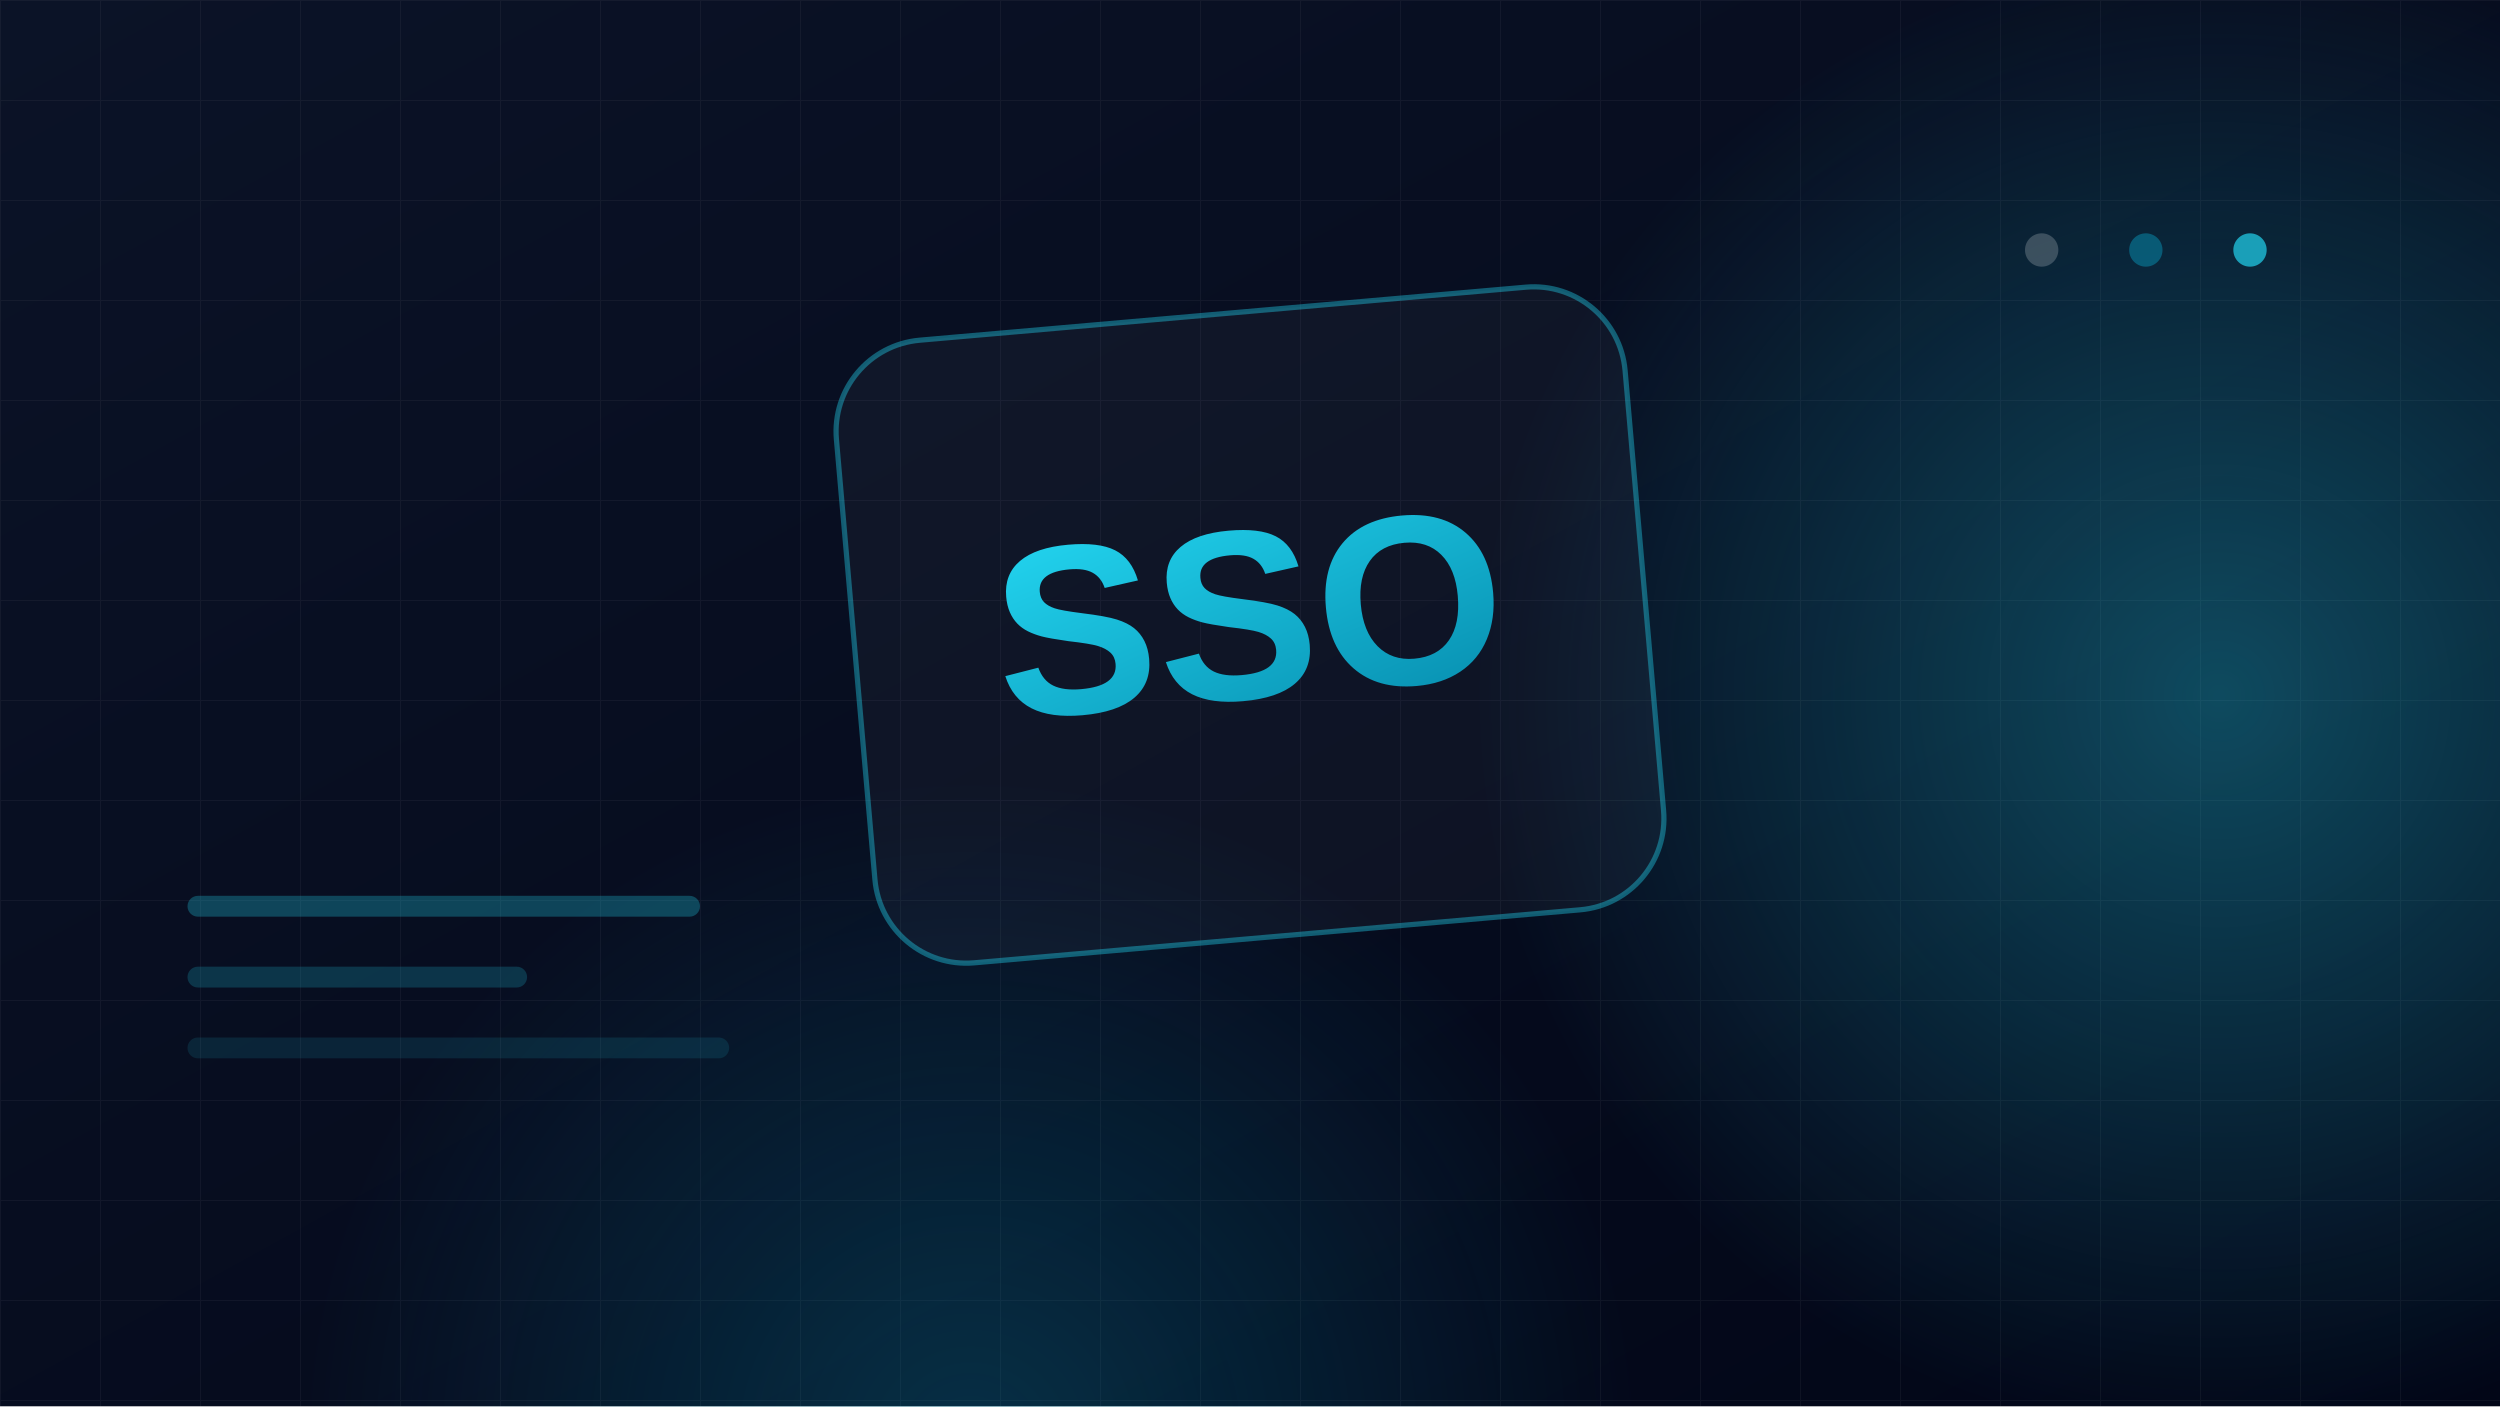
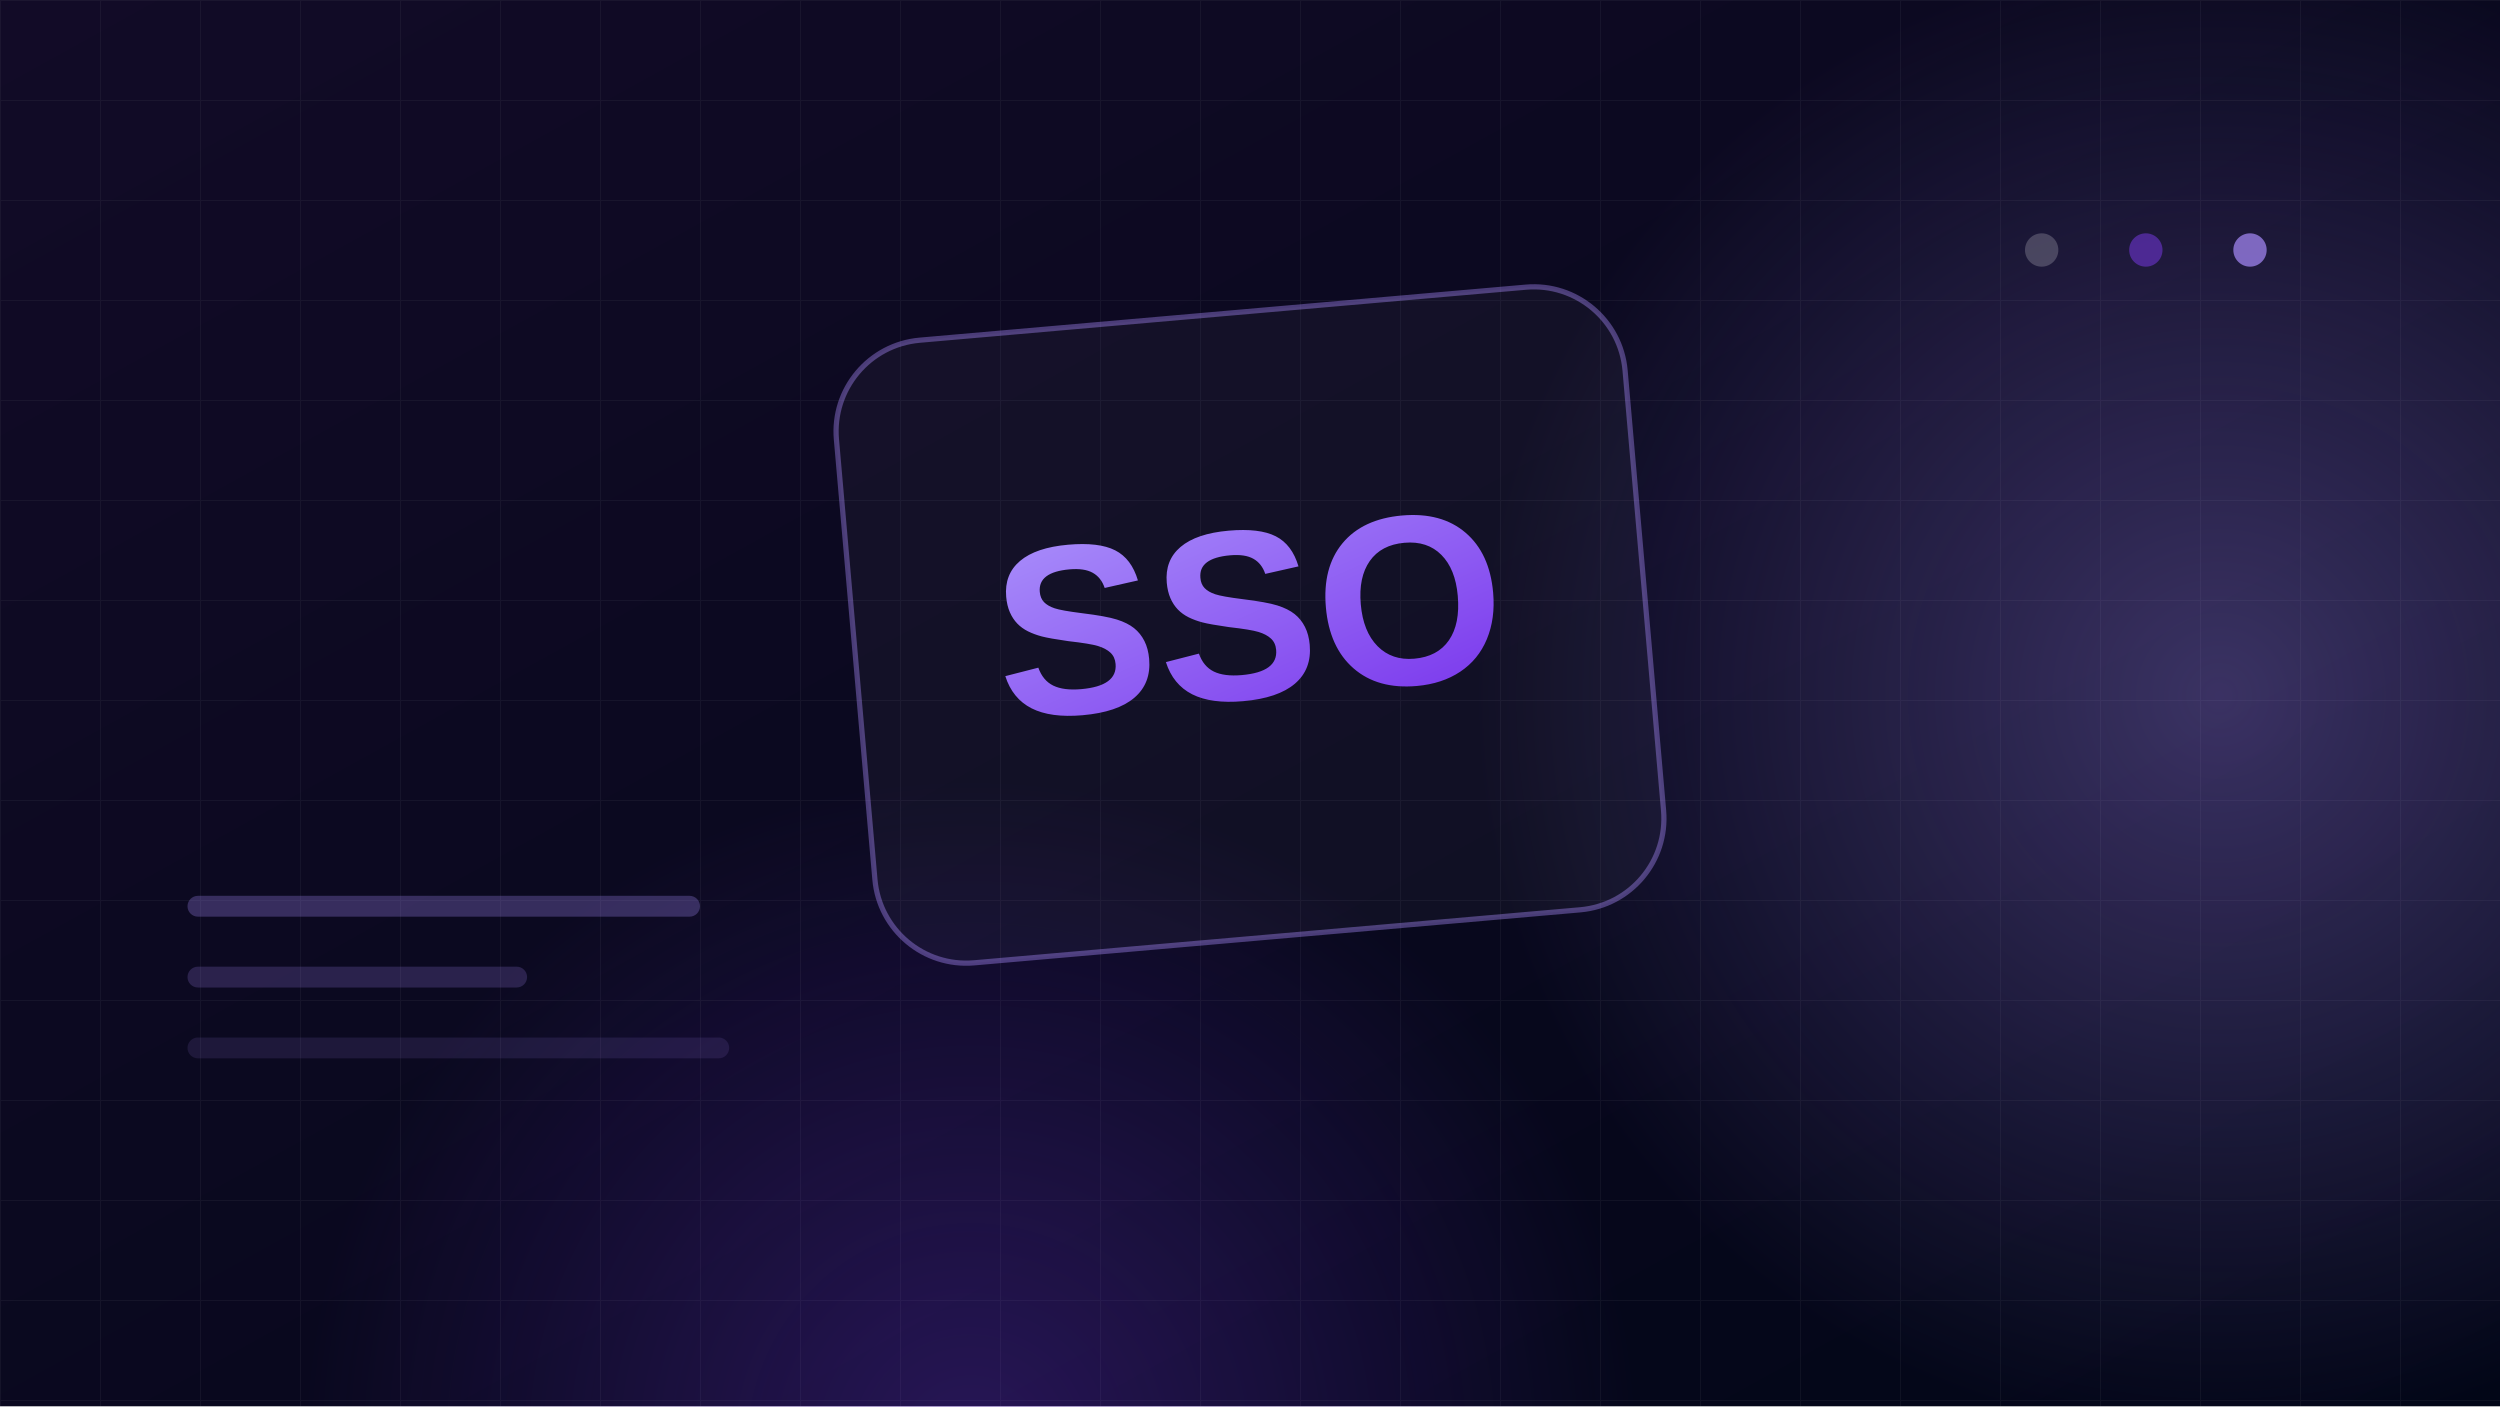
<svg xmlns="http://www.w3.org/2000/svg" width="1200" height="675" viewBox="0 0 1200 675">
  <defs>
    <linearGradient id="bg" x1="0" y1="0" x2="1" y2="1">
-       <stop offset="0" stop-color="#0b1327" />
+       <stop offset="0" stop-color="#120b27" />
      <stop offset="1" stop-color="#020617" />
    </linearGradient>
    <radialGradient id="glow1" cx="0.5" cy="0.5" r="0.5">
-       <stop offset="0" stop-color="#22d3ee" stop-opacity="0.32" />
-       <stop offset="1" stop-color="#22d3ee" stop-opacity="0" />
+       <stop offset="0" stop-color="#a78bfa" stop-opacity="0.32" />
+       <stop offset="1" stop-color="#a78bfa" stop-opacity="0" />
    </radialGradient>
    <radialGradient id="glow2" cx="0.5" cy="0.5" r="0.5">
-       <stop offset="0" stop-color="#0891b2" stop-opacity="0.28" />
-       <stop offset="1" stop-color="#0891b2" stop-opacity="0" />
+       <stop offset="0" stop-color="#7c3aed" stop-opacity="0.28" />
+       <stop offset="1" stop-color="#7c3aed" stop-opacity="0" />
    </radialGradient>
    <linearGradient id="mono" x1="0" y1="0" x2="1" y2="1">
-       <stop offset="0" stop-color="#22d3ee" />
-       <stop offset="1" stop-color="#0891b2" />
+       <stop offset="0" stop-color="#a78bfa" />
+       <stop offset="1" stop-color="#7c3aed" />
    </linearGradient>
    <pattern id="grid" width="48" height="48" patternUnits="userSpaceOnUse">
      <path d="M 48 0 L 0 0 0 48" fill="none" stroke="#ffffff" stroke-opacity="0.045" stroke-width="1" />
    </pattern>
  </defs>
  <rect width="1200" height="675" fill="url(#bg)" />
  <rect width="1200" height="675" fill="url(#grid)" />
  <circle cx="1066" cy="334" r="360" fill="url(#glow1)" />
  <circle cx="466" cy="694" r="320" fill="url(#glow2)" />
  <g transform="rotate(-5 600 300)">
-     <rect x="410" y="150" width="380" height="300" rx="44" fill="#ffffff" fill-opacity="0.035" stroke="#22d3ee" stroke-opacity="0.4" stroke-width="2.5" />
+     <rect x="410" y="150" width="380" height="300" rx="44" fill="#ffffff" fill-opacity="0.035" stroke="#a78bfa" stroke-opacity="0.4" stroke-width="2.5" />
    <text x="600" y="335" text-anchor="middle" font-family="'Segoe UI',Arial,sans-serif" font-size="116" font-weight="900" fill="url(#mono)">SSO</text>
  </g>
-   <rect x="90" y="430" width="246" height="10" rx="5" fill="#22d3ee" fill-opacity="0.28" />
-   <rect x="90" y="464" width="163" height="10" rx="5" fill="#22d3ee" fill-opacity="0.2" />
-   <rect x="90" y="498" width="260" height="10" rx="5" fill="#22d3ee" fill-opacity="0.12" />
-   <circle cx="1080" cy="120" r="8" fill="#22d3ee" fill-opacity="0.7" />
-   <circle cx="1030" cy="120" r="8" fill="#0891b2" fill-opacity="0.5" />
+   <rect x="90" y="430" width="246" height="10" rx="5" fill="#a78bfa" fill-opacity="0.28" />
+   <rect x="90" y="464" width="163" height="10" rx="5" fill="#a78bfa" fill-opacity="0.2" />
+   <rect x="90" y="498" width="260" height="10" rx="5" fill="#a78bfa" fill-opacity="0.12" />
+   <circle cx="1080" cy="120" r="8" fill="#a78bfa" fill-opacity="0.7" />
+   <circle cx="1030" cy="120" r="8" fill="#7c3aed" fill-opacity="0.5" />
  <circle cx="980" cy="120" r="8" fill="#ffffff" fill-opacity="0.2" />
</svg>
